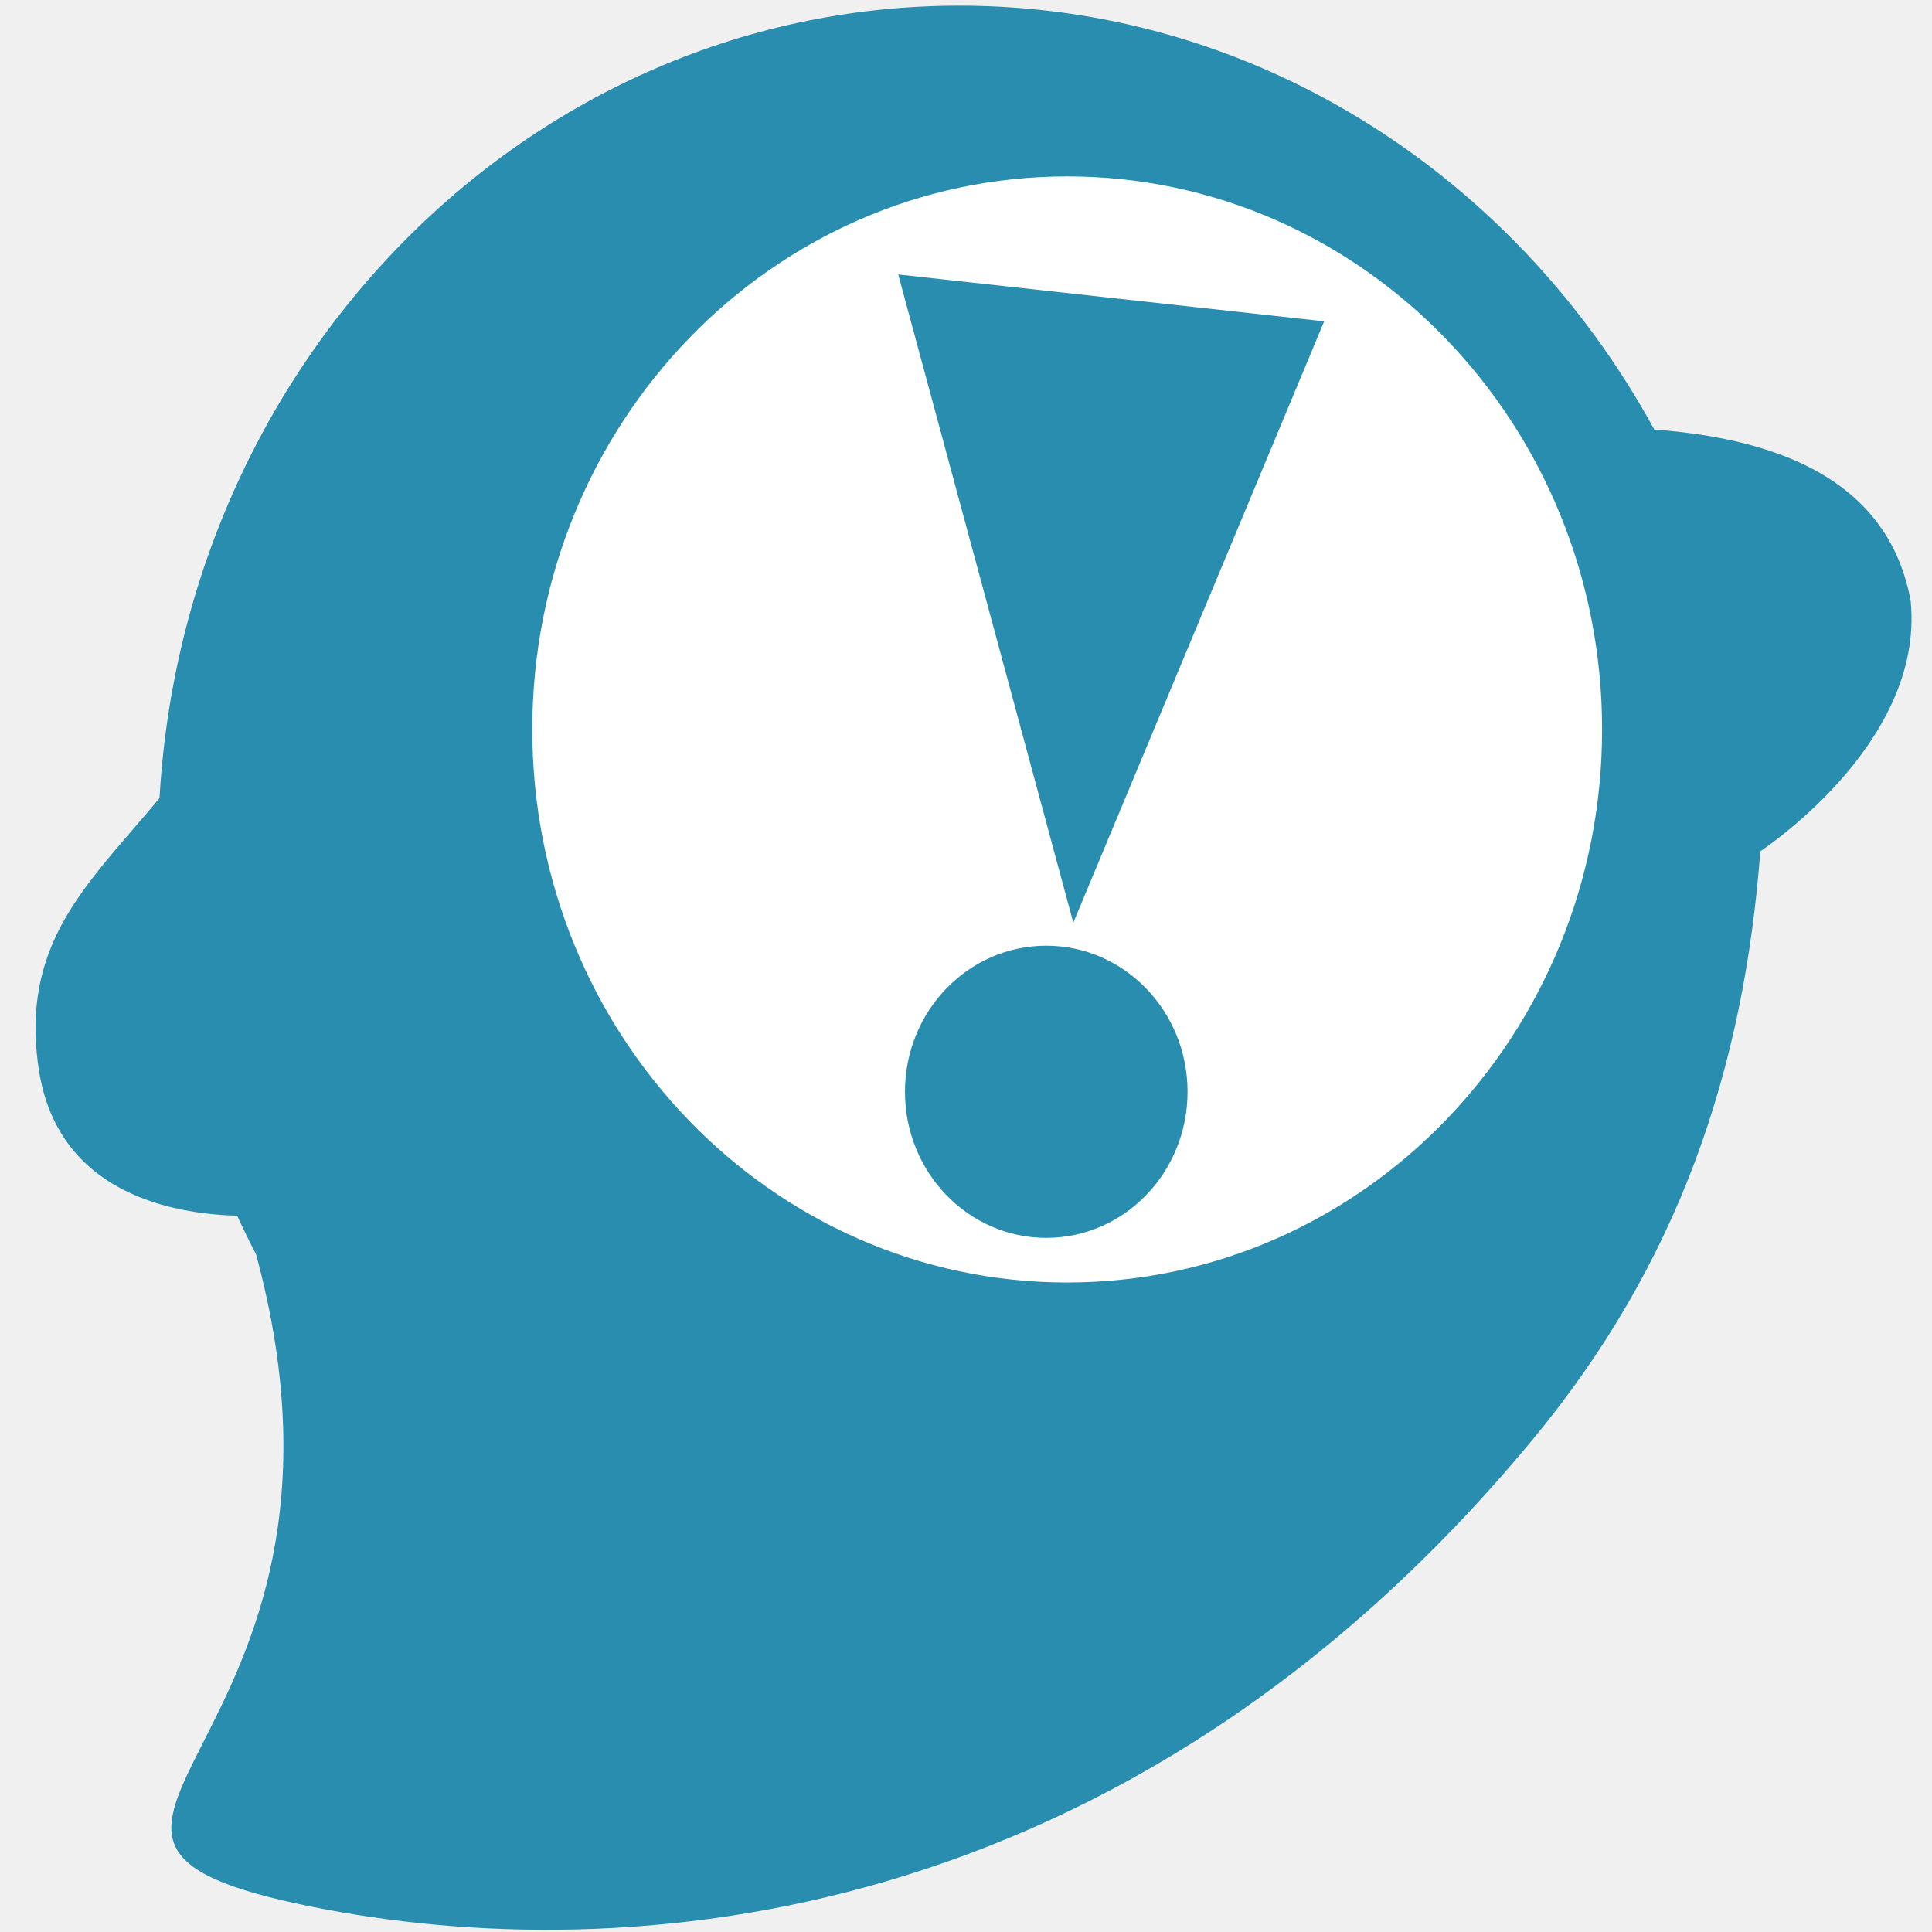
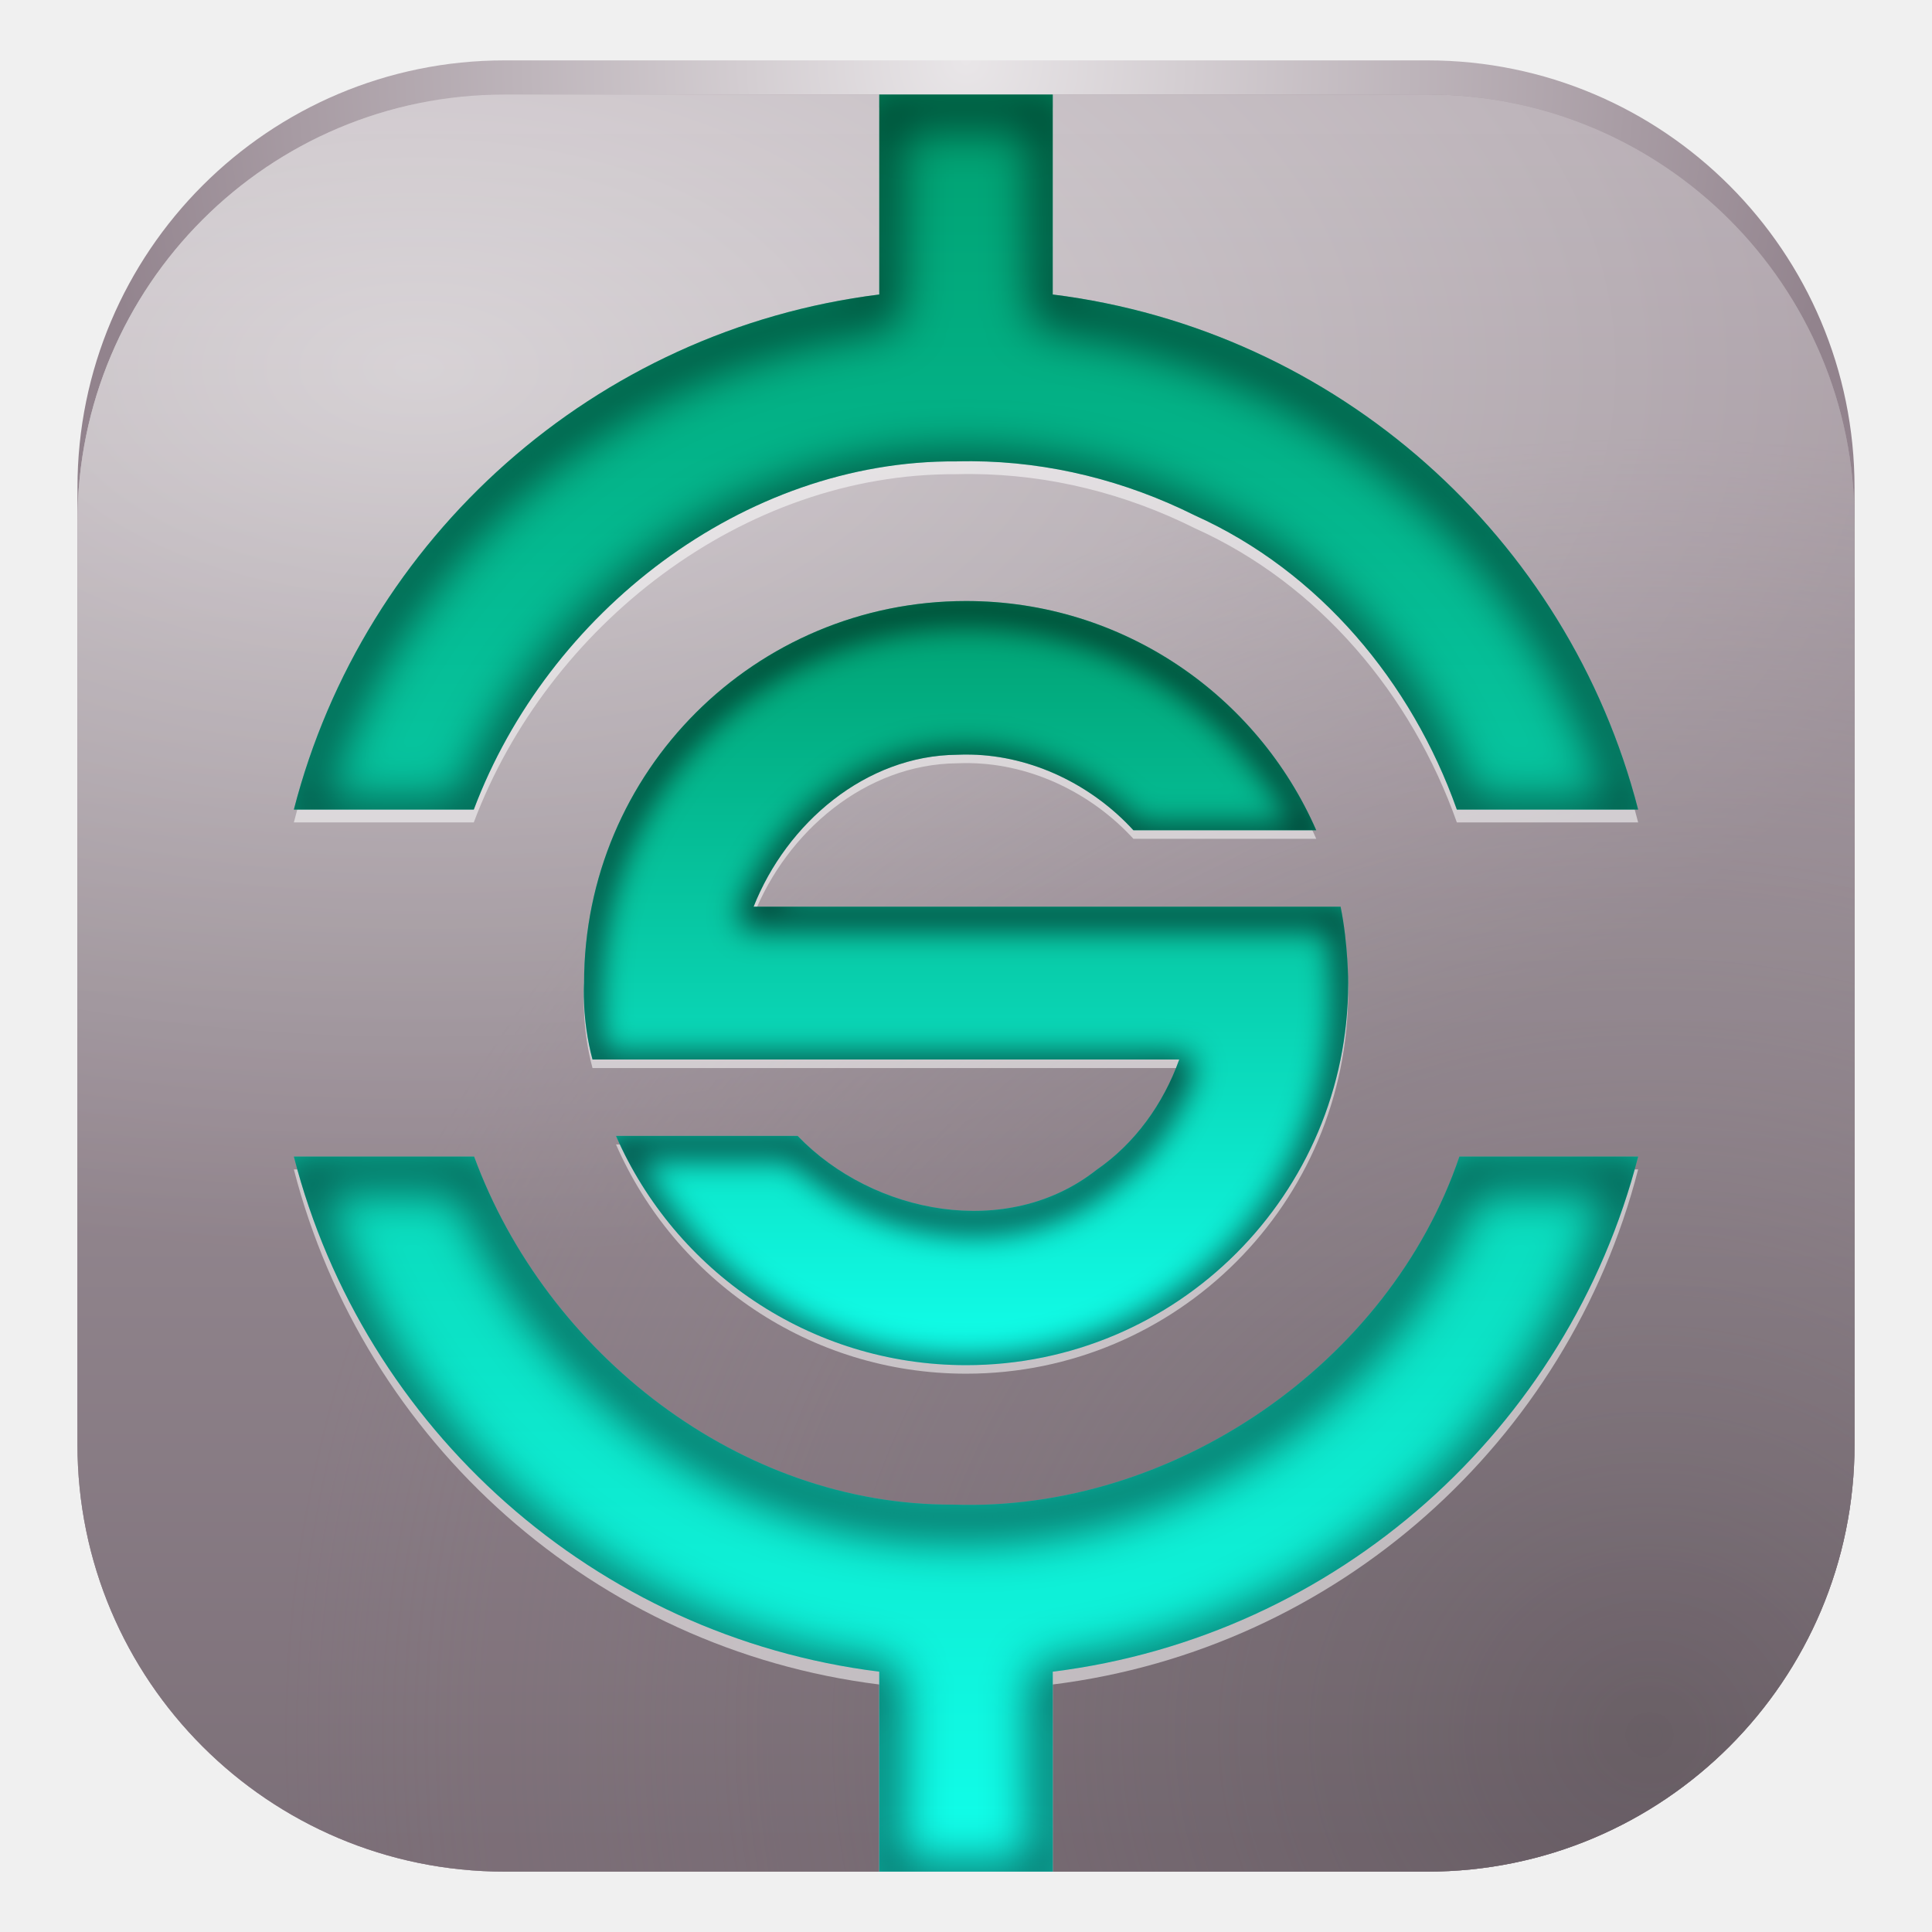
- <svg xmlns="http://www.w3.org/2000/svg" width="128" height="128" id="svg2980" version="1.1">
-   <defs id="defs3" />
-   <g id="layer1" transform="translate(0,-924.3622)">
-     <g id="g2820" transform="matrix(0.4098049,0,0,0.4098049,-37.95123,659.7011)">
-       <path id="path2885" transform="translate(0,552.3622)" d="m 247.688,94.375 c -71.537,0 -129.531,61.097 -129.531,136.469 0,23.695 5.762,45.987 15.844,65.406 21.879,80.628 -47.42,94.133 9,105.469 50.514,10.149 131.47,4.027 197.344,-75.469 23.543,-28.411 34.181,-59.606 36.875,-95.406 0,-75.372 -57.994,-136.469 -129.531,-136.469 z" style="fill:#298daf;fill-opacity:1" />
-       <path id="path2836" style="fill:#298daf;fill-opacity:1;fill-rule:nonzero;stroke:none" d="m 376.501,783.925 c 0,0 27.354,-17.469 25,-40.954 -4.131,-22.675 -27.543,-27.431 -47.21,-27.996 -18.178,-0.531 11.639,69.394 11.639,69.394 l 10.571,-0.443 z" />
-       <path id="path2832" style="fill:#298daf;fill-opacity:1;fill-rule:nonzero;stroke:none" d="m 138.891,842.025 c 0,0 -35.744,5.162 -40.018,-23.352 -4.273,-28.515 18.934,-35.831 31.91,-62.361 12.293,-29.854 8.108,85.714 8.108,85.714" />
-       <g transform="matrix(0.5438697,0,0,-0.5623326,224.8102,1146.129)" id="g3717">
-         <path id="path2871" style="fill:#ffffff;fill-opacity:1;fill-rule:nonzero;stroke:none" d="m -84.849,679.984 c 0,87.813 71.187,159 159,159 87.813,0 159,-71.187 159,-159 0,-87.813 -71.187,-159 -159,-159 -87.813,0 -159,71.187 -159,159" />
-         <path id="path2875" style="fill:#298daf;fill-opacity:1;fill-rule:nonzero;stroke:none" d="m 25.931,575.817 c 0,23.196 18.805,42 42,42 23.195,0 42,-18.804 42,-42 0,-23.196 -18.805,-42 -42,-42 -23.195,0 -42,18.804 -42,42" />
-         <path style="fill:#298daf;fill-opacity:1;stroke:none" d="M 75.972,624.437 23.924,810.791 150.542,797.316 z" id="path3016" />
-       </g>
-     </g>
+ <svg xmlns="http://www.w3.org/2000/svg" xmlns:xlink="http://www.w3.org/1999/xlink" width="512" height="512" id="svg3081" version="1.1">
+   <defs id="defs3083">
+     <linearGradient id="linearGradient3919">
+       <stop id="stop3921" offset="0" style="stop-color:#00a070;stop-opacity:1;" />
+       <stop id="stop3923" offset="1" style="stop-color:#11ffeb;stop-opacity:1;" />
+     </linearGradient>
+     <linearGradient id="linearGradient4336">
+       <stop id="stop4338" offset="0" style="stop-color:#d5cfd3;stop-opacity:1;" />
+       <stop id="stop4340" offset="1" style="stop-color:#655961;stop-opacity:1;" />
+     </linearGradient>
+     <linearGradient id="linearGradient4115">
+       <stop style="stop-color:#ddacd3;stop-opacity:1;" offset="0" id="stop4117" />
+       <stop style="stop-color:#d08ac1;stop-opacity:0;" offset="1" id="stop4119" />
+     </linearGradient>
+     <linearGradient id="linearGradient4074">
+       <stop id="stop4076" offset="0" style="stop-color:#6f2d61;stop-opacity:1;" />
+       <stop id="stop4078" offset="1" style="stop-color:#c774b5;stop-opacity:0;" />
+     </linearGradient>
+     <linearGradient id="linearGradient4031">
+       <stop style="stop-color:#9c3f88;stop-opacity:1;" offset="0" id="stop4033" />
+       <stop style="stop-color:#c774b5;stop-opacity:1;" offset="1" id="stop4035" />
+     </linearGradient>
+     <linearGradient id="linearGradient3926">
+       <stop style="stop-color:#e9e6e8;stop-opacity:1;" offset="0" id="stop3928" />
+       <stop style="stop-color:#92838d;stop-opacity:1;" offset="1" id="stop3930" />
+     </linearGradient>
+     <radialGradient xlink:href="#linearGradient3926" id="radialGradient3934" cx="112" cy="111.931" fx="112" fy="111.931" r="200.473" gradientTransform="matrix(1.676032,0,0,1.51641,-75.71563,-57.73282)" gradientUnits="userSpaceOnUse" />
+     <radialGradient xlink:href="#linearGradient3926-7" id="radialGradient3934-5" cx="112" cy="111.931" fx="112" fy="111.931" r="200.473" gradientTransform="matrix(1.676032,0,0,1.51641,-75.71563,-57.73282)" gradientUnits="userSpaceOnUse" />
+     <linearGradient id="linearGradient3926-7">
+       <stop style="stop-color:#655c62;stop-opacity:1;" offset="0" id="stop3928-4" />
+       <stop style="stop-color:#92838d;stop-opacity:0;" offset="1" id="stop3930-2" />
+     </linearGradient>
+     <radialGradient r="200.473" fy="333.507" fx="252.181" cy="333.507" cx="252.181" gradientTransform="matrix(0,-1.51641,1.51641,0,-57.73282,830.4094)" gradientUnits="userSpaceOnUse" id="radialGradient3952" xlink:href="#linearGradient3926-7" />
+     <linearGradient xlink:href="#linearGradient4031" id="linearGradient4037" x1="256" y1="128.076" x2="256" y2="384.076" gradientUnits="userSpaceOnUse" />
+     <linearGradient xlink:href="#linearGradient4031-1" id="linearGradient4037-0" x1="256" y1="128.076" x2="256" y2="384.076" gradientUnits="userSpaceOnUse" />
+     <linearGradient id="linearGradient4031-1">
+       <stop style="stop-color:#9c3f88;stop-opacity:1;" offset="0" id="stop4033-8" />
+       <stop style="stop-color:#c774b5;stop-opacity:1;" offset="1" id="stop4035-6" />
+     </linearGradient>
+     <linearGradient y2="215.254" x2="256" y1="128.076" x1="256" gradientUnits="userSpaceOnUse" id="linearGradient4055" xlink:href="#linearGradient4074" />
+     <linearGradient y2="215.254" x2="256" y1="128.076" x1="256" gradientUnits="userSpaceOnUse" id="linearGradient4055-4" xlink:href="#linearGradient4074-7" />
+     <linearGradient id="linearGradient4074-7">
+       <stop id="stop4076-9" offset="0" style="stop-color:#6f2d61;stop-opacity:1;" />
+       <stop id="stop4078-2" offset="1" style="stop-color:#c774b5;stop-opacity:0;" />
+     </linearGradient>
+     <linearGradient y2="308.254" x2="256" y1="383.076" x1="256" gradientUnits="userSpaceOnUse" id="linearGradient4096" xlink:href="#linearGradient4115" />
+     <linearGradient xlink:href="#linearGradient4031" id="linearGradient4135" x1="256" y1="113.08" x2="256" y2="401.08" gradientUnits="userSpaceOnUse" />
+     <linearGradient xlink:href="#linearGradient4031-6" id="linearGradient4135-0" x1="256" y1="113.08" x2="256" y2="401.08" gradientUnits="userSpaceOnUse" />
+     <linearGradient id="linearGradient4031-6">
+       <stop style="stop-color:#9c3f88;stop-opacity:1;" offset="0" id="stop4033-3" />
+       <stop style="stop-color:#c774b5;stop-opacity:1;" offset="1" id="stop4035-1" />
+     </linearGradient>
+     <linearGradient xlink:href="#linearGradient4031-0" id="linearGradient4135-1" x1="256" y1="113.08" x2="256" y2="401.08" gradientUnits="userSpaceOnUse" />
+     <linearGradient id="linearGradient4031-0">
+       <stop style="stop-color:#9c3f88;stop-opacity:1;" offset="0" id="stop4033-6" />
+       <stop style="stop-color:#c774b5;stop-opacity:1;" offset="1" id="stop4035-3" />
+     </linearGradient>
+     <linearGradient y2="401.08" x2="256" y1="113.08" x1="256" gradientUnits="userSpaceOnUse" id="linearGradient4211" xlink:href="#linearGradient4031-0" />
+     <clipPath clipPathUnits="userSpaceOnUse" id="clipPath4230">
+       <path id="path4232" style="font-size:144px;font-style:normal;font-variant:normal;font-weight:900;font-stretch:normal;text-align:start;line-height:125%;letter-spacing:0px;word-spacing:0px;writing-mode:lr-tb;text-anchor:start;fill:url(#linearGradient4234);fill-opacity:1;stroke:none;font-family:Bauhaus Std;-inkscape-font-specification:Bauhaus Std Heavy" d="m 160.142,317.78 0,82.267 86.792,0 c 68.282,0 104.891,-33.73 104.891,-79.799 0,-67.048 -92.14,-99.132 -92.14,-117.231 0,-6.993 4.525,-10.283 25.914,-10.283 l 54.708,0 0,-80.622 -82.267,0 c -50.594,0 -97.076,18.099 -97.076,78.977 0,61.289 87.203,93.785 87.203,113.118 0,11.106 -6.993,13.574 -33.318,13.574 l -54.708,0" />
+     </clipPath>
+     <linearGradient xlink:href="#linearGradient4031-0" id="linearGradient4234" gradientUnits="userSpaceOnUse" x1="256" y1="113.08" x2="256" y2="401.08" />
+     <clipPath clipPathUnits="userSpaceOnUse" id="clipPath4236">
+       <path id="path4238" style="font-size:144px;font-style:normal;font-variant:normal;font-weight:900;font-stretch:normal;text-align:start;line-height:125%;letter-spacing:0px;word-spacing:0px;writing-mode:lr-tb;text-anchor:start;fill:url(#linearGradient4240);fill-opacity:1;stroke:none;font-family:Bauhaus Std;-inkscape-font-specification:Bauhaus Std Heavy" d="m 160.142,317.78 0,82.267 86.792,0 c 68.282,0 104.891,-33.73 104.891,-79.799 0,-67.048 -92.14,-99.132 -92.14,-117.231 0,-6.993 4.525,-10.283 25.914,-10.283 l 54.708,0 0,-80.622 -82.267,0 c -50.594,0 -97.076,18.099 -97.076,78.977 0,61.289 87.203,93.785 87.203,113.118 0,11.106 -6.993,13.574 -33.318,13.574 l -54.708,0" />
+     </clipPath>
+     <linearGradient xlink:href="#linearGradient4031-0" id="linearGradient4240" gradientUnits="userSpaceOnUse" x1="256" y1="113.08" x2="256" y2="401.08" />
+     <linearGradient xlink:href="#linearGradient4031-2" id="linearGradient4135-4" x1="256" y1="113.08" x2="256" y2="401.08" gradientUnits="userSpaceOnUse" />
+     <linearGradient id="linearGradient4031-2">
+       <stop style="stop-color:#9c3f88;stop-opacity:1;" offset="0" id="stop4033-1" />
+       <stop style="stop-color:#c774b5;stop-opacity:1;" offset="1" id="stop4035-60" />
+     </linearGradient>
+     <clipPath clipPathUnits="userSpaceOnUse" id="clipPath4236-6">
+       <path id="path4238-6" style="font-size:144px;font-style:normal;font-variant:normal;font-weight:900;font-stretch:normal;text-align:start;line-height:125%;letter-spacing:0px;word-spacing:0px;writing-mode:lr-tb;text-anchor:start;fill:url(#linearGradient4240);fill-opacity:1;stroke:none;font-family:Bauhaus Std;-inkscape-font-specification:Bauhaus Std Heavy" d="m 160.142,317.78 0,82.267 86.792,0 c 68.282,0 104.891,-33.73 104.891,-79.799 0,-67.048 -92.14,-99.132 -92.14,-117.231 0,-6.993 4.525,-10.283 25.914,-10.283 l 54.708,0 0,-80.622 -82.267,0 c -50.594,0 -97.076,18.099 -97.076,78.977 0,61.289 87.203,93.785 87.203,113.118 0,11.106 -6.993,13.574 -33.318,13.574 l -54.708,0" />
+     </clipPath>
+     <linearGradient xlink:href="#linearGradient4031-8" id="linearGradient4135-7" x1="256" y1="113.08" x2="256" y2="401.08" gradientUnits="userSpaceOnUse" />
+     <linearGradient id="linearGradient4031-8">
+       <stop style="stop-color:#9c3f88;stop-opacity:1;" offset="0" id="stop4033-5" />
+       <stop style="stop-color:#c774b5;stop-opacity:1;" offset="1" id="stop4035-4" />
+     </linearGradient>
+     <clipPath clipPathUnits="userSpaceOnUse" id="clipPath4236-0">
+       <path id="path4238-0" style="font-size:144px;font-style:normal;font-variant:normal;font-weight:900;font-stretch:normal;text-align:start;line-height:125%;letter-spacing:0px;word-spacing:0px;writing-mode:lr-tb;text-anchor:start;fill:url(#linearGradient4240);fill-opacity:1;stroke:none;font-family:Bauhaus Std;-inkscape-font-specification:Bauhaus Std Heavy" d="m 160.142,317.78 0,82.267 86.792,0 c 68.282,0 104.891,-33.73 104.891,-79.799 0,-67.048 -92.14,-99.132 -92.14,-117.231 0,-6.993 4.525,-10.283 25.914,-10.283 l 54.708,0 0,-80.622 -82.267,0 c -50.594,0 -97.076,18.099 -97.076,78.977 0,61.289 87.203,93.785 87.203,113.118 0,11.106 -6.993,13.574 -33.318,13.574 l -54.708,0" />
+     </clipPath>
+     <linearGradient xlink:href="#linearGradient3919" id="linearGradient4038" x1="260.031" y1="92.121" x2="260.031" y2="419.879" gradientUnits="userSpaceOnUse" />
+     <linearGradient xlink:href="#linearGradient4031-3" id="linearGradient4038-6" x1="260.031" y1="48" x2="260.031" y2="464.001" gradientUnits="userSpaceOnUse" />
+     <linearGradient id="linearGradient4031-3">
+       <stop style="stop-color:#9c3f88;stop-opacity:1;" offset="0" id="stop4033-2" />
+       <stop style="stop-color:#c774b5;stop-opacity:1;" offset="1" id="stop4035-43" />
+     </linearGradient>
+     <linearGradient xlink:href="#linearGradient4031-9" id="linearGradient4038-1" x1="260.031" y1="48" x2="260.031" y2="464.001" gradientUnits="userSpaceOnUse" />
+     <linearGradient id="linearGradient4031-9">
+       <stop style="stop-color:#9c3f88;stop-opacity:1;" offset="0" id="stop4033-9" />
+       <stop style="stop-color:#c774b5;stop-opacity:1;" offset="1" id="stop4035-61" />
+     </linearGradient>
+     <linearGradient xlink:href="#linearGradient4031-9" id="linearGradient4125" gradientUnits="userSpaceOnUse" x1="260.031" y1="48" x2="260.031" y2="464.001" />
+     <clipPath clipPathUnits="userSpaceOnUse" id="clipPath4127">
+       <path style="fill:url(#linearGradient4131);fill-opacity:1;stroke:none" d="m 240,48 0,81 c -52.455,6.538 -95.051,44.81 -107.969,95 l 33.188,0 c 13.611,-36.228 49.647,-64.483 89.031,-64.219 0.955,-0.025 1.922,-0.037 2.875,-0.031 14.299,0.085 28.354,3.635 41.094,10 22.947,10.33 39.986,30.744 48.312,54.25 l 33.438,0 C 367.051,173.81 324.455,135.538 272,129 l 0,-81 -32,0 z M 132.031,288 C 144.949,338.19 187.545,376.462 240,383 l 0,81 32,0 0,-81 c 52.455,-6.538 95.051,-44.81 107.969,-95 L 347,288 c -12.936,38.162 -52.919,65.605 -93.344,64.188 -39.358,0.199 -75.063,-27.918 -88.375,-64.188 l -33.25,0 z" id="path4129" />
+     </clipPath>
+     <linearGradient xlink:href="#linearGradient4031-9" id="linearGradient4131" gradientUnits="userSpaceOnUse" x1="260.031" y1="48" x2="260.031" y2="464.001" />
+     <linearGradient xlink:href="#linearGradient4031-5" id="linearGradient4038-16" x1="260.031" y1="48" x2="260.031" y2="464.001" gradientUnits="userSpaceOnUse" />
+     <linearGradient id="linearGradient4031-5">
+       <stop style="stop-color:#9c3f88;stop-opacity:1;" offset="0" id="stop4033-52" />
+       <stop style="stop-color:#c774b5;stop-opacity:1;" offset="1" id="stop4035-2" />
+     </linearGradient>
+     <clipPath clipPathUnits="userSpaceOnUse" id="clipPath4127-1">
+       <path style="fill:url(#linearGradient4131);fill-opacity:1;stroke:none" d="m 240,48 0,81 c -52.455,6.538 -95.051,44.81 -107.969,95 l 33.188,0 c 13.611,-36.228 49.647,-64.483 89.031,-64.219 0.955,-0.025 1.922,-0.037 2.875,-0.031 14.299,0.085 28.354,3.635 41.094,10 22.947,10.33 39.986,30.744 48.312,54.25 l 33.438,0 C 367.051,173.81 324.455,135.538 272,129 l 0,-81 -32,0 z M 132.031,288 C 144.949,338.19 187.545,376.462 240,383 l 0,81 32,0 0,-81 c 52.455,-6.538 95.051,-44.81 107.969,-95 L 347,288 c -12.936,38.162 -52.919,65.605 -93.344,64.188 -39.358,0.199 -75.063,-27.918 -88.375,-64.188 l -33.25,0 z" id="path4129-2" />
+     </clipPath>
+     <radialGradient xlink:href="#linearGradient3926" id="radialGradient4046" cx="128" cy="112" fx="128" fy="112" r="208" gradientUnits="userSpaceOnUse" gradientTransform="matrix(2.024939,0,0,1.132076,-148.0978,-29.28304)" />
+     <radialGradient xlink:href="#linearGradient3926-7" id="radialGradient4073" cx="416" cy="432" fx="416" fy="432" r="208" gradientUnits="userSpaceOnUse" gradientTransform="matrix(1.741655,9.1666025e-8,-8.7082727e-8,1.654572,-287.3962,-255.0015)" />
+     <linearGradient xlink:href="#linearGradient3919" id="linearGradient4081" x1="256" y1="176" x2="256" y2="336" gradientUnits="userSpaceOnUse" />
+     <linearGradient xlink:href="#linearGradient4031-81" id="linearGradient4081-6" x1="256" y1="176" x2="256" y2="336" gradientUnits="userSpaceOnUse" />
+     <linearGradient id="linearGradient4031-81">
+       <stop style="stop-color:#9c3f88;stop-opacity:1;" offset="0" id="stop4033-68" />
+       <stop style="stop-color:#c774b5;stop-opacity:1;" offset="1" id="stop4035-25" />
+     </linearGradient>
+     <linearGradient xlink:href="#linearGradient4031-59" id="linearGradient4081-68" x1="256" y1="176" x2="256" y2="336" gradientUnits="userSpaceOnUse" />
+     <linearGradient id="linearGradient4031-59">
+       <stop style="stop-color:#9c3f88;stop-opacity:1;" offset="0" id="stop4033-85" />
+       <stop style="stop-color:#c774b5;stop-opacity:1;" offset="1" id="stop4035-23" />
+     </linearGradient>
+     <linearGradient y2="336" x2="256" y1="176" x1="256" gradientUnits="userSpaceOnUse" id="linearGradient4149" xlink:href="#linearGradient4031-59" />
+     <linearGradient xlink:href="#linearGradient4031-59" id="linearGradient4172" gradientUnits="userSpaceOnUse" x1="256" y1="176" x2="256" y2="336" />
+     <clipPath clipPathUnits="userSpaceOnUse" id="clipPath4174">
+       <path style="fill:url(#linearGradient4178);fill-opacity:1;stroke:none" d="m 256,176 c -44.183,0 -80,35.64 -80,80 0,0 -0.53,7.515 1.768,16 l 122.857,0 c -3.317,9.265 -9.266,17.577 -17.344,23.125 -18.585,14.673 -46.731,9.337 -62.562,-7.125 l -38.031,0 c 12.35,28.242 40.517,48 73.312,48 44.183,0 80,-35.817 80,-80 0,0 0,-8.222 -1.591,-16 L 211.5,240 c 6.916,-17.482 23.431,-31.648 42.625,-31.812 0.96,-0.046 1.917,-0.051 2.875,-0.031 12.866,0.261 25.351,6.362 34.031,15.844 l 38.281,0 C 316.962,195.758 288.796,176 256,176 z" id="path4176" />
+     </clipPath>
+     <linearGradient xlink:href="#linearGradient4031-59" id="linearGradient4178" gradientUnits="userSpaceOnUse" x1="256" y1="176" x2="256" y2="336" />
+     <radialGradient xlink:href="#linearGradient3926" id="radialGradient4207" cx="256" cy="32" fx="256" fy="32" r="208" gradientUnits="userSpaceOnUse" gradientTransform="matrix(1.132076,0,0,1.132076,-33.81132,-20.22643)" />
+     <radialGradient xlink:href="#linearGradient3926-7-7" id="radialGradient4073-9" cx="416" cy="432" fx="416" fy="432" r="208" gradientUnits="userSpaceOnUse" gradientTransform="matrix(1.538461,8.0971655e-8,-7.6923076e-8,1.461539,-224,-199.3846)" />
+     <linearGradient id="linearGradient3926-7-7">
+       <stop style="stop-color:#655c62;stop-opacity:1;" offset="0" id="stop3928-4-0" />
+       <stop style="stop-color:#92838d;stop-opacity:0;" offset="1" id="stop3930-2-6" />
+     </linearGradient>
+     <linearGradient xlink:href="#linearGradient4336" id="linearGradient4334" x1="259.961" y1="51.961" x2="259.961" y2="460.175" gradientUnits="userSpaceOnUse" gradientTransform="matrix(1.132076,0,0,1.132076,-33.81132,-29.28304)" />
+     <linearGradient xlink:href="#linearGradient4031-22" id="linearGradient4081-5" x1="256" y1="176" x2="256" y2="336" gradientUnits="userSpaceOnUse" />
+     <linearGradient id="linearGradient4031-22">
+       <stop style="stop-color:#9c3f88;stop-opacity:1;" offset="0" id="stop4033-0" />
+       <stop style="stop-color:#c774b5;stop-opacity:1;" offset="1" id="stop4035-19" />
+     </linearGradient>
+     <clipPath clipPathUnits="userSpaceOnUse" id="clipPath4174-2">
+       <path style="fill:url(#linearGradient4178);fill-opacity:1;stroke:none" d="m 256,176 c -44.183,0 -80,35.64 -80,80 0,0 -0.53,7.515 1.768,16 l 122.857,0 c -3.317,9.265 -9.266,17.577 -17.344,23.125 -18.585,14.673 -46.731,9.337 -62.562,-7.125 l -38.031,0 c 12.35,28.242 40.517,48 73.312,48 44.183,0 80,-35.817 80,-80 0,0 0,-8.222 -1.591,-16 L 211.5,240 c 6.916,-17.482 23.431,-31.648 42.625,-31.812 0.96,-0.046 1.917,-0.051 2.875,-0.031 12.866,0.261 25.351,6.362 34.031,15.844 l 38.281,0 C 316.962,195.758 288.796,176 256,176 z" id="path4176-1" />
+     </clipPath>
+     <linearGradient xlink:href="#linearGradient4031-9" id="linearGradient3149" gradientUnits="userSpaceOnUse" x1="260.031" y1="48" x2="260.031" y2="464.001" />
+     <linearGradient xlink:href="#linearGradient3919-2" id="linearGradient4038-4" x1="260.031" y1="92.121" x2="260.031" y2="419.879" gradientUnits="userSpaceOnUse" />
+     <linearGradient id="linearGradient3919-2">
+       <stop id="stop3921-4" offset="0" style="stop-color:#00a0a0;stop-opacity:1;" />
+       <stop id="stop3923-5" offset="1" style="stop-color:#11e0ff;stop-opacity:1;" />
+     </linearGradient>
+     <linearGradient xlink:href="#linearGradient4031-9" id="linearGradient3991" gradientUnits="userSpaceOnUse" x1="260.031" y1="48" x2="260.031" y2="464.001" gradientTransform="matrix(1.269231,0,0,1.269231,-68.92309,-68.92309)" />
+     <filter id="filter4013">
+       <feGaussianBlur stdDeviation="4.318" id="feGaussianBlur4015" />
+     </filter>
+     <linearGradient xlink:href="#linearGradient3919-1" id="linearGradient4038-66" x1="260.031" y1="92.121" x2="260.031" y2="419.879" gradientUnits="userSpaceOnUse" />
+     <linearGradient id="linearGradient3919-1">
+       <stop id="stop3921-7" offset="0" style="stop-color:#00a0a0;stop-opacity:1;" />
+       <stop id="stop3923-8" offset="1" style="stop-color:#11e0ff;stop-opacity:1;" />
+     </linearGradient>
+     <clipPath clipPathUnits="userSpaceOnUse" id="clipPath4127-2">
+       <path style="fill:url(#linearGradient4131);fill-opacity:1;stroke:none" d="m 240,48 0,81 c -52.455,6.538 -95.051,44.81 -107.969,95 l 33.188,0 c 13.611,-36.228 49.647,-64.483 89.031,-64.219 0.955,-0.025 1.922,-0.037 2.875,-0.031 14.299,0.085 28.354,3.635 41.094,10 22.947,10.33 39.986,30.744 48.312,54.25 l 33.438,0 C 367.051,173.81 324.455,135.538 272,129 l 0,-81 -32,0 z M 132.031,288 C 144.949,338.19 187.545,376.462 240,383 l 0,81 32,0 0,-81 c 52.455,-6.538 95.051,-44.81 107.969,-95 L 347,288 c -12.936,38.162 -52.919,65.605 -93.344,64.188 -39.358,0.199 -75.063,-27.918 -88.375,-64.188 l -33.25,0 z" id="path4129-9" />
+     </clipPath>
+     <linearGradient y2="419.879" x2="260.031" y1="92.121" x1="260.031" gradientUnits="userSpaceOnUse" id="linearGradient4034" xlink:href="#linearGradient3919-1" />
+     <clipPath clipPathUnits="userSpaceOnUse" id="clipPath4057">
+       <path style="fill:url(#linearGradient4061);fill-opacity:1;stroke:none" d="M 240,92.121 240,129 c -52.455,6.538 -95.051,44.81 -107.969,95 l 33.188,0 c 13.611,-36.228 49.647,-64.483 89.031,-64.219 0.955,-0.025 1.922,-0.037 2.875,-0.031 14.299,0.085 28.354,3.635 41.094,10 22.947,10.33 39.986,30.744 48.312,54.25 l 33.438,0 C 367.051,173.81 324.455,135.538 272,129 l 0,-36.879 z M 132.031,288 C 144.949,338.19 187.545,376.462 240,383 l 0,36.879 32,0 L 272,383 c 52.455,-6.538 95.051,-44.81 107.969,-95 L 347,288 c -12.936,38.162 -52.919,65.605 -93.344,64.188 -39.358,0.199 -75.063,-27.918 -88.375,-64.188 z" id="path4059" clip-path="url(#clipPath4127-2)" transform="translate(0,-2.363312)" />
+     </clipPath>
+     <linearGradient xlink:href="#linearGradient3919-1" id="linearGradient4061" gradientUnits="userSpaceOnUse" x1="260.031" y1="92.121" x2="260.031" y2="419.879" />
+     <clipPath clipPathUnits="userSpaceOnUse" id="clipPath4063">
+       <path style="fill:url(#linearGradient4067);fill-opacity:1;stroke:none" d="M 240,92.121 240,129 c -52.455,6.538 -95.051,44.81 -107.969,95 l 33.188,0 c 13.611,-36.228 49.647,-64.483 89.031,-64.219 0.955,-0.025 1.922,-0.037 2.875,-0.031 14.299,0.085 28.354,3.635 41.094,10 22.947,10.33 39.986,30.744 48.312,54.25 l 33.438,0 C 367.051,173.81 324.455,135.538 272,129 l 0,-36.879 z M 132.031,288 C 144.949,338.19 187.545,376.462 240,383 l 0,36.879 32,0 L 272,383 c 52.455,-6.538 95.051,-44.81 107.969,-95 L 347,288 c -12.936,38.162 -52.919,65.605 -93.344,64.188 -39.358,0.199 -75.063,-27.918 -88.375,-64.188 z" id="path4065" clip-path="url(#clipPath4127-2)" />
+     </clipPath>
+     <linearGradient xlink:href="#linearGradient3919-1" id="linearGradient4067" gradientUnits="userSpaceOnUse" x1="260.031" y1="92.121" x2="260.031" y2="419.879" />
+     <linearGradient xlink:href="#linearGradient4031-59" id="linearGradient4070" gradientUnits="userSpaceOnUse" x1="256" y1="176" x2="256" y2="336" />
+     <linearGradient xlink:href="#linearGradient3919-28" id="linearGradient4038-8" x1="260.031" y1="92.121" x2="260.031" y2="419.879" gradientUnits="userSpaceOnUse" />
+     <linearGradient id="linearGradient3919-28">
+       <stop id="stop3921-5" offset="0" style="stop-color:#00a0a0;stop-opacity:1;" />
+       <stop id="stop3923-4" offset="1" style="stop-color:#11e0ff;stop-opacity:1;" />
+     </linearGradient>
+     <clipPath clipPathUnits="userSpaceOnUse" id="clipPath4063-3">
+       <path style="fill:url(#linearGradient4067);fill-opacity:1;stroke:none" d="M 240,92.121 240,129 c -52.455,6.538 -95.051,44.81 -107.969,95 l 33.188,0 c 13.611,-36.228 49.647,-64.483 89.031,-64.219 0.955,-0.025 1.922,-0.037 2.875,-0.031 14.299,0.085 28.354,3.635 41.094,10 22.947,10.33 39.986,30.744 48.312,54.25 l 33.438,0 C 367.051,173.81 324.455,135.538 272,129 l 0,-36.879 z M 132.031,288 C 144.949,338.19 187.545,376.462 240,383 l 0,36.879 32,0 L 272,383 c 52.455,-6.538 95.051,-44.81 107.969,-95 L 347,288 c -12.936,38.162 -52.919,65.605 -93.344,64.188 -39.358,0.199 -75.063,-27.918 -88.375,-64.188 z" id="path4065-9" clip-path="url(#clipPath4127-2)" />
+     </clipPath>
+     <linearGradient xlink:href="#linearGradient4336-3" id="linearGradient4334-3" x1="259.961" y1="51.961" x2="259.961" y2="460.175" gradientUnits="userSpaceOnUse" />
+     <linearGradient id="linearGradient4336-3">
+       <stop id="stop4338-2" offset="0" style="stop-color:#d5cfd3;stop-opacity:1;" />
+       <stop id="stop4340-2" offset="1" style="stop-color:#655961;stop-opacity:1;" />
+     </linearGradient>
+     <linearGradient y2="460.175" x2="259.961" y1="51.961" x1="259.961" gradientUnits="userSpaceOnUse" id="linearGradient4128" xlink:href="#linearGradient4336-3" />
+     <clipPath clipPathUnits="userSpaceOnUse" id="clipPath4147">
+       <rect style="fill:url(#linearGradient4151);fill-opacity:1;stroke:none;display:inline" id="rect4149" width="327.758" height="327.758" x="92.121" y="89.758" rx="78.788" ry="78.788" />
+     </clipPath>
+     <linearGradient xlink:href="#linearGradient4336-3" id="linearGradient4151" gradientUnits="userSpaceOnUse" x1="259.961" y1="51.961" x2="259.961" y2="460.175" gradientTransform="matrix(0.7878788,0,0,0.7878788,54.30304,51.93939)" />
+     <linearGradient xlink:href="#linearGradient3919-9" id="linearGradient4081-57" x1="256" y1="176" x2="256" y2="336" gradientUnits="userSpaceOnUse" />
+     <linearGradient id="linearGradient3919-9">
+       <stop id="stop3921-6" offset="0" style="stop-color:#00a0a0;stop-opacity:1;" />
+       <stop id="stop3923-9" offset="1" style="stop-color:#11e0ff;stop-opacity:1;" />
+     </linearGradient>
+     <filter id="filter4206">
+       <feGaussianBlur stdDeviation="3.201" id="feGaussianBlur4208" />
+     </filter>
+     <linearGradient xlink:href="#linearGradient4031-59" id="linearGradient4212" gradientUnits="userSpaceOnUse" x1="256" y1="176" x2="256" y2="336" gradientTransform="matrix(1.117968,0,0,1.117968,-30.17011,-28.19968)" />
+     <linearGradient xlink:href="#linearGradient3919-25" id="linearGradient4081-7" x1="256" y1="176" x2="256" y2="336" gradientUnits="userSpaceOnUse" />
+     <linearGradient id="linearGradient3919-25">
+       <stop id="stop3921-54" offset="0" style="stop-color:#00a0a0;stop-opacity:1;" />
+       <stop id="stop3923-7" offset="1" style="stop-color:#11e0ff;stop-opacity:1;" />
+     </linearGradient>
+     <clipPath clipPathUnits="userSpaceOnUse" id="clipPath4174-8">
+       <path style="fill:url(#linearGradient4178);fill-opacity:1;stroke:none" d="m 256,176 c -44.183,0 -80,35.64 -80,80 0,0 -0.53,7.515 1.768,16 l 122.857,0 c -3.317,9.265 -9.266,17.577 -17.344,23.125 -18.585,14.673 -46.731,9.337 -62.562,-7.125 l -38.031,0 c 12.35,28.242 40.517,48 73.312,48 44.183,0 80,-35.817 80,-80 0,0 0,-8.222 -1.591,-16 L 211.5,240 c 6.916,-17.482 23.431,-31.648 42.625,-31.812 0.96,-0.046 1.917,-0.051 2.875,-0.031 12.866,0.261 25.351,6.362 34.031,15.844 l 38.281,0 C 316.962,195.758 288.796,176 256,176 z" id="path4176-3" />
+     </clipPath>
+     <linearGradient y2="336" x2="256" y1="176" x1="256" gradientUnits="userSpaceOnUse" id="linearGradient4231" xlink:href="#linearGradient3919-25" />
+     <clipPath clipPathUnits="userSpaceOnUse" id="clipPath4254">
+       <path style="fill:url(#linearGradient4258);fill-opacity:1;stroke:none;display:inline" d="m 256,176 c -44.183,0 -80,35.64 -80,80 0,0 -0.53,7.515 1.768,16 l 122.857,0 c -3.317,9.265 -9.266,17.577 -17.344,23.125 -18.585,14.673 -46.731,9.337 -62.562,-7.125 l -38.031,0 c 12.35,28.242 40.517,48 73.312,48 44.183,0 80,-35.817 80,-80 0,0 0,-8.222 -1.591,-16 L 211.5,240 c 6.916,-17.482 23.431,-31.648 42.625,-31.812 0.96,-0.046 1.917,-0.051 2.875,-0.031 12.866,0.261 25.351,6.362 34.031,15.844 l 38.281,0 C 316.962,195.758 288.796,176 256,176 z" id="path4256" clip-path="url(#clipPath4174-8)" transform="translate(0,-1.788961)" />
+     </clipPath>
+     <linearGradient xlink:href="#linearGradient3919-25" id="linearGradient4258" gradientUnits="userSpaceOnUse" x1="256" y1="176" x2="256" y2="336" />
+     <clipPath clipPathUnits="userSpaceOnUse" id="clipPath4260">
+       <path style="fill:url(#linearGradient4264);fill-opacity:1;stroke:none;display:inline" d="m 256,176 c -44.183,0 -80,35.64 -80,80 0,0 -0.53,7.515 1.768,16 l 122.857,0 c -3.317,9.265 -9.266,17.577 -17.344,23.125 -18.585,14.673 -46.731,9.337 -62.562,-7.125 l -38.031,0 c 12.35,28.242 40.517,48 73.312,48 44.183,0 80,-35.817 80,-80 0,0 0,-8.222 -1.591,-16 L 211.5,240 c 6.916,-17.482 23.431,-31.648 42.625,-31.812 0.96,-0.046 1.917,-0.051 2.875,-0.031 12.866,0.261 25.351,6.362 34.031,15.844 l 38.281,0 C 316.962,195.758 288.796,176 256,176 z" id="path4262" clip-path="url(#clipPath4174-8)" transform="translate(2.6834412e-6,0)" />
+     </clipPath>
+     <linearGradient xlink:href="#linearGradient3919-25" id="linearGradient4264" gradientUnits="userSpaceOnUse" x1="256" y1="176" x2="256" y2="336" />
+     <linearGradient xlink:href="#linearGradient3919-6" id="linearGradient4081-2" x1="256" y1="176" x2="256" y2="336" gradientUnits="userSpaceOnUse" />
+     <linearGradient id="linearGradient3919-6">
+       <stop id="stop3921-2" offset="0" style="stop-color:#00a0a0;stop-opacity:1;" />
+       <stop id="stop3923-93" offset="1" style="stop-color:#11e0ff;stop-opacity:1;" />
+     </linearGradient>
+     <clipPath clipPathUnits="userSpaceOnUse" id="clipPath4260-0">
+       <path style="fill:url(#linearGradient4264);fill-opacity:1;stroke:none;display:inline" d="m 256,176 c -44.183,0 -80,35.64 -80,80 0,0 -0.53,7.515 1.768,16 l 122.857,0 c -3.317,9.265 -9.266,17.577 -17.344,23.125 -18.585,14.673 -46.731,9.337 -62.562,-7.125 l -38.031,0 c 12.35,28.242 40.517,48 73.312,48 44.183,0 80,-35.817 80,-80 0,0 0,-8.222 -1.591,-16 L 211.5,240 c 6.916,-17.482 23.431,-31.648 42.625,-31.812 0.96,-0.046 1.917,-0.051 2.875,-0.031 12.866,0.261 25.351,6.362 34.031,15.844 l 38.281,0 C 316.962,195.758 288.796,176 256,176 z" id="path4262-8" clip-path="url(#clipPath4174-8)" transform="translate(2.6834412e-6,0)" />
+     </clipPath>
+   </defs>
+   <g id="layer9">
+     <rect style="fill:url(#radialGradient4207);fill-opacity:1;stroke:none" id="rect3103-7" width="470.943" height="470.943" x="20.528" y="16" rx="113.208" ry="113.208" />
+   </g>
+   <g id="layer1" transform="translate(0,-540.3622)">
+     <rect style="fill:#aa9ea4;fill-opacity:1;stroke:none" id="rect3103" width="470.943" height="470.943" x="20.528" y="565.419" rx="113.208" ry="113.208" />
+   </g>
+   <g id="layer2" style="display:inline">
+     <rect style="fill:url(#radialGradient4046);fill-opacity:1;stroke:none" id="rect3103-6" width="470.943" height="470.943" x="20.528" y="25.057" rx="113.208" ry="113.208" />
+   </g>
+   <g id="layer3" style="display:inline">
+     <rect style="fill:url(#radialGradient4073);fill-opacity:1;stroke:none" id="rect3103-9" width="470.943" height="470.943" x="20.528" y="25.057" rx="113.208" ry="113.208" />
+   </g>
+   <g id="layer11">
+     <rect style="opacity:0.489;fill:url(#linearGradient4334);fill-opacity:1;stroke:none;display:inline" id="rect3103-9-9" width="470.943" height="470.943" x="20.528" y="25.057" rx="113.208" ry="113.208" />
+   </g>
+   <g id="layer7" style="display:inline">
+     <path style="fill:#ffffff;fill-opacity:0.541;stroke:none" d="M 240,92.121 240,129 c -52.455,6.538 -95.051,44.81 -107.969,95 l 33.188,0 c 13.611,-36.228 49.647,-64.483 89.031,-64.219 0.955,-0.025 1.922,-0.037 2.875,-0.031 14.299,0.085 28.354,3.635 41.094,10 22.947,10.33 39.986,30.744 48.312,54.25 l 33.438,0 C 367.051,173.81 324.455,135.538 272,129 l 0,-36.879 z M 132.031,288 C 144.949,338.19 187.545,376.462 240,383 l 0,36.879 32,0 L 272,383 c 52.455,-6.538 95.051,-44.81 107.969,-95 L 347,288 c -12.936,38.162 -52.919,65.605 -93.344,64.188 -39.358,0.199 -75.063,-27.918 -88.375,-64.188 z" id="path3214-6" clip-path="url(#clipPath4147)" transform="matrix(1.436865,0,0,1.436865,-111.8375,-103.9129)" />
+   </g>
+   <g id="layer5" style="display:inline">
+     <path style="fill:url(#linearGradient4038);fill-opacity:1;stroke:none" d="M 240,92.121 240,129 c -52.455,6.538 -95.051,44.81 -107.969,95 l 33.188,0 c 13.611,-36.228 49.647,-64.483 89.031,-64.219 0.955,-0.025 1.922,-0.037 2.875,-0.031 14.299,0.085 28.354,3.635 41.094,10 22.947,10.33 39.986,30.744 48.312,54.25 l 33.438,0 C 367.051,173.81 324.455,135.538 272,129 l 0,-36.879 z M 132.031,288 C 144.949,338.19 187.545,376.462 240,383 l 0,36.879 32,0 L 272,383 c 52.455,-6.538 95.051,-44.81 107.969,-95 L 347,288 c -12.936,38.162 -52.919,65.605 -93.344,64.188 -39.358,0.199 -75.063,-27.918 -88.375,-64.188 z" id="path3214" clip-path="url(#clipPath4063)" transform="matrix(1.436865,0,0,1.436865,-111.8375,-107.3092)" />
+   </g>
+   <g id="layer6" style="display:inline">
+     <path style="fill:none;stroke:#000000;stroke-width:7.879;stroke-linecap:round;stroke-linejoin:round;stroke-miterlimit:4;stroke-opacity:0.582;stroke-dasharray:none;filter:url(#filter4013)" d="M 240,92.121 240,129 c -52.455,6.538 -95.051,44.81 -107.969,95 l 33.188,0 c 13.611,-36.228 49.647,-64.483 89.031,-64.219 0.955,-0.025 1.922,-0.037 2.875,-0.031 14.299,0.085 28.354,3.635 41.094,10 22.947,10.33 39.986,30.744 48.312,54.25 l 33.438,0 C 367.051,173.81 324.455,135.538 272,129 l 0,-36.879 z M 132.031,288 C 144.949,338.19 187.545,376.462 240,383 l 0,36.879 32,0 L 272,383 c 52.455,-6.538 95.051,-44.81 107.969,-95 L 347,288 c -12.936,38.162 -52.919,65.605 -93.344,64.188 -39.358,0.199 -75.063,-27.918 -88.375,-64.188 z" id="path3214-1" clip-path="url(#clipPath4057)" transform="matrix(1.436865,0,0,1.436865,-111.8375,-103.9134)" />
+   </g>
+   <g id="layer12">
+     <path style="fill:#ffffff;fill-opacity:0.541;stroke:none;display:inline" d="m 256,176 c -44.183,0 -80,35.64 -80,80 0,0 -0.53,7.515 1.768,16 l 122.857,0 c -3.317,9.265 -9.266,17.577 -17.344,23.125 -18.585,14.673 -46.731,9.337 -62.562,-7.125 l -38.031,0 c 12.35,28.242 40.517,48 73.312,48 44.183,0 80,-35.817 80,-80 0,0 0,-8.222 -1.591,-16 L 211.5,240 c 6.916,-17.482 23.431,-31.648 42.625,-31.812 0.96,-0.046 1.917,-0.051 2.875,-0.031 12.866,0.261 25.351,6.362 34.031,15.844 l 38.281,0 C 316.962,195.758 288.796,176 256,176 z" id="path4189-9" clip-path="url(#clipPath4260-0)" transform="matrix(1.265624,0,0,1.265624,-67.96617,-61.20721)" />
+   </g>
+   <g id="layer8" style="display:inline">
+     <path style="fill:url(#linearGradient4081);fill-opacity:1;stroke:none" d="m 256,176 c -44.183,0 -80,35.64 -80,80 0,0 -0.53,7.515 1.768,16 l 122.857,0 c -3.317,9.265 -9.266,17.577 -17.344,23.125 -18.585,14.673 -46.731,9.337 -62.562,-7.125 l -38.031,0 c 12.35,28.242 40.517,48 73.312,48 44.183,0 80,-35.817 80,-80 0,0 0,-8.222 -1.591,-16 L 211.5,240 c 6.916,-17.482 23.431,-31.648 42.625,-31.812 0.96,-0.046 1.917,-0.051 2.875,-0.031 12.866,0.261 25.351,6.362 34.031,15.844 l 38.281,0 C 316.962,195.758 288.796,176 256,176 z" id="path4189" clip-path="url(#clipPath4260)" transform="matrix(1.265624,0,0,1.265624,-67.96617,-63.47136)" />
+   </g>
+   <g id="layer10">
+     <path style="fill:none;stroke:#000000;stroke-width:6.261;stroke-linecap:round;stroke-linejoin:round;stroke-miterlimit:4;stroke-opacity:0.634;stroke-dasharray:none;display:inline;filter:url(#filter4206)" d="m 256,176 c -44.183,0 -80,35.64 -80,80 0,0 -0.53,7.515 1.768,16 l 122.857,0 c -3.317,9.265 -9.266,17.577 -17.344,23.125 -18.585,14.673 -46.731,9.337 -62.562,-7.125 l -38.031,0 c 12.35,28.242 40.517,48 73.312,48 44.183,0 80,-35.817 80,-80 0,0 0,-8.222 -1.591,-16 L 211.5,240 c 6.916,-17.482 23.431,-31.648 42.625,-31.812 0.96,-0.046 1.917,-0.051 2.875,-0.031 12.866,0.261 25.351,6.362 34.031,15.844 l 38.281,0 C 316.962,195.758 288.796,176 256,176 z" id="path4189-8" clip-path="url(#clipPath4254)" transform="matrix(1.265624,0,0,1.265624,-67.96617,-61.20721)" />
  </g>
</svg>
